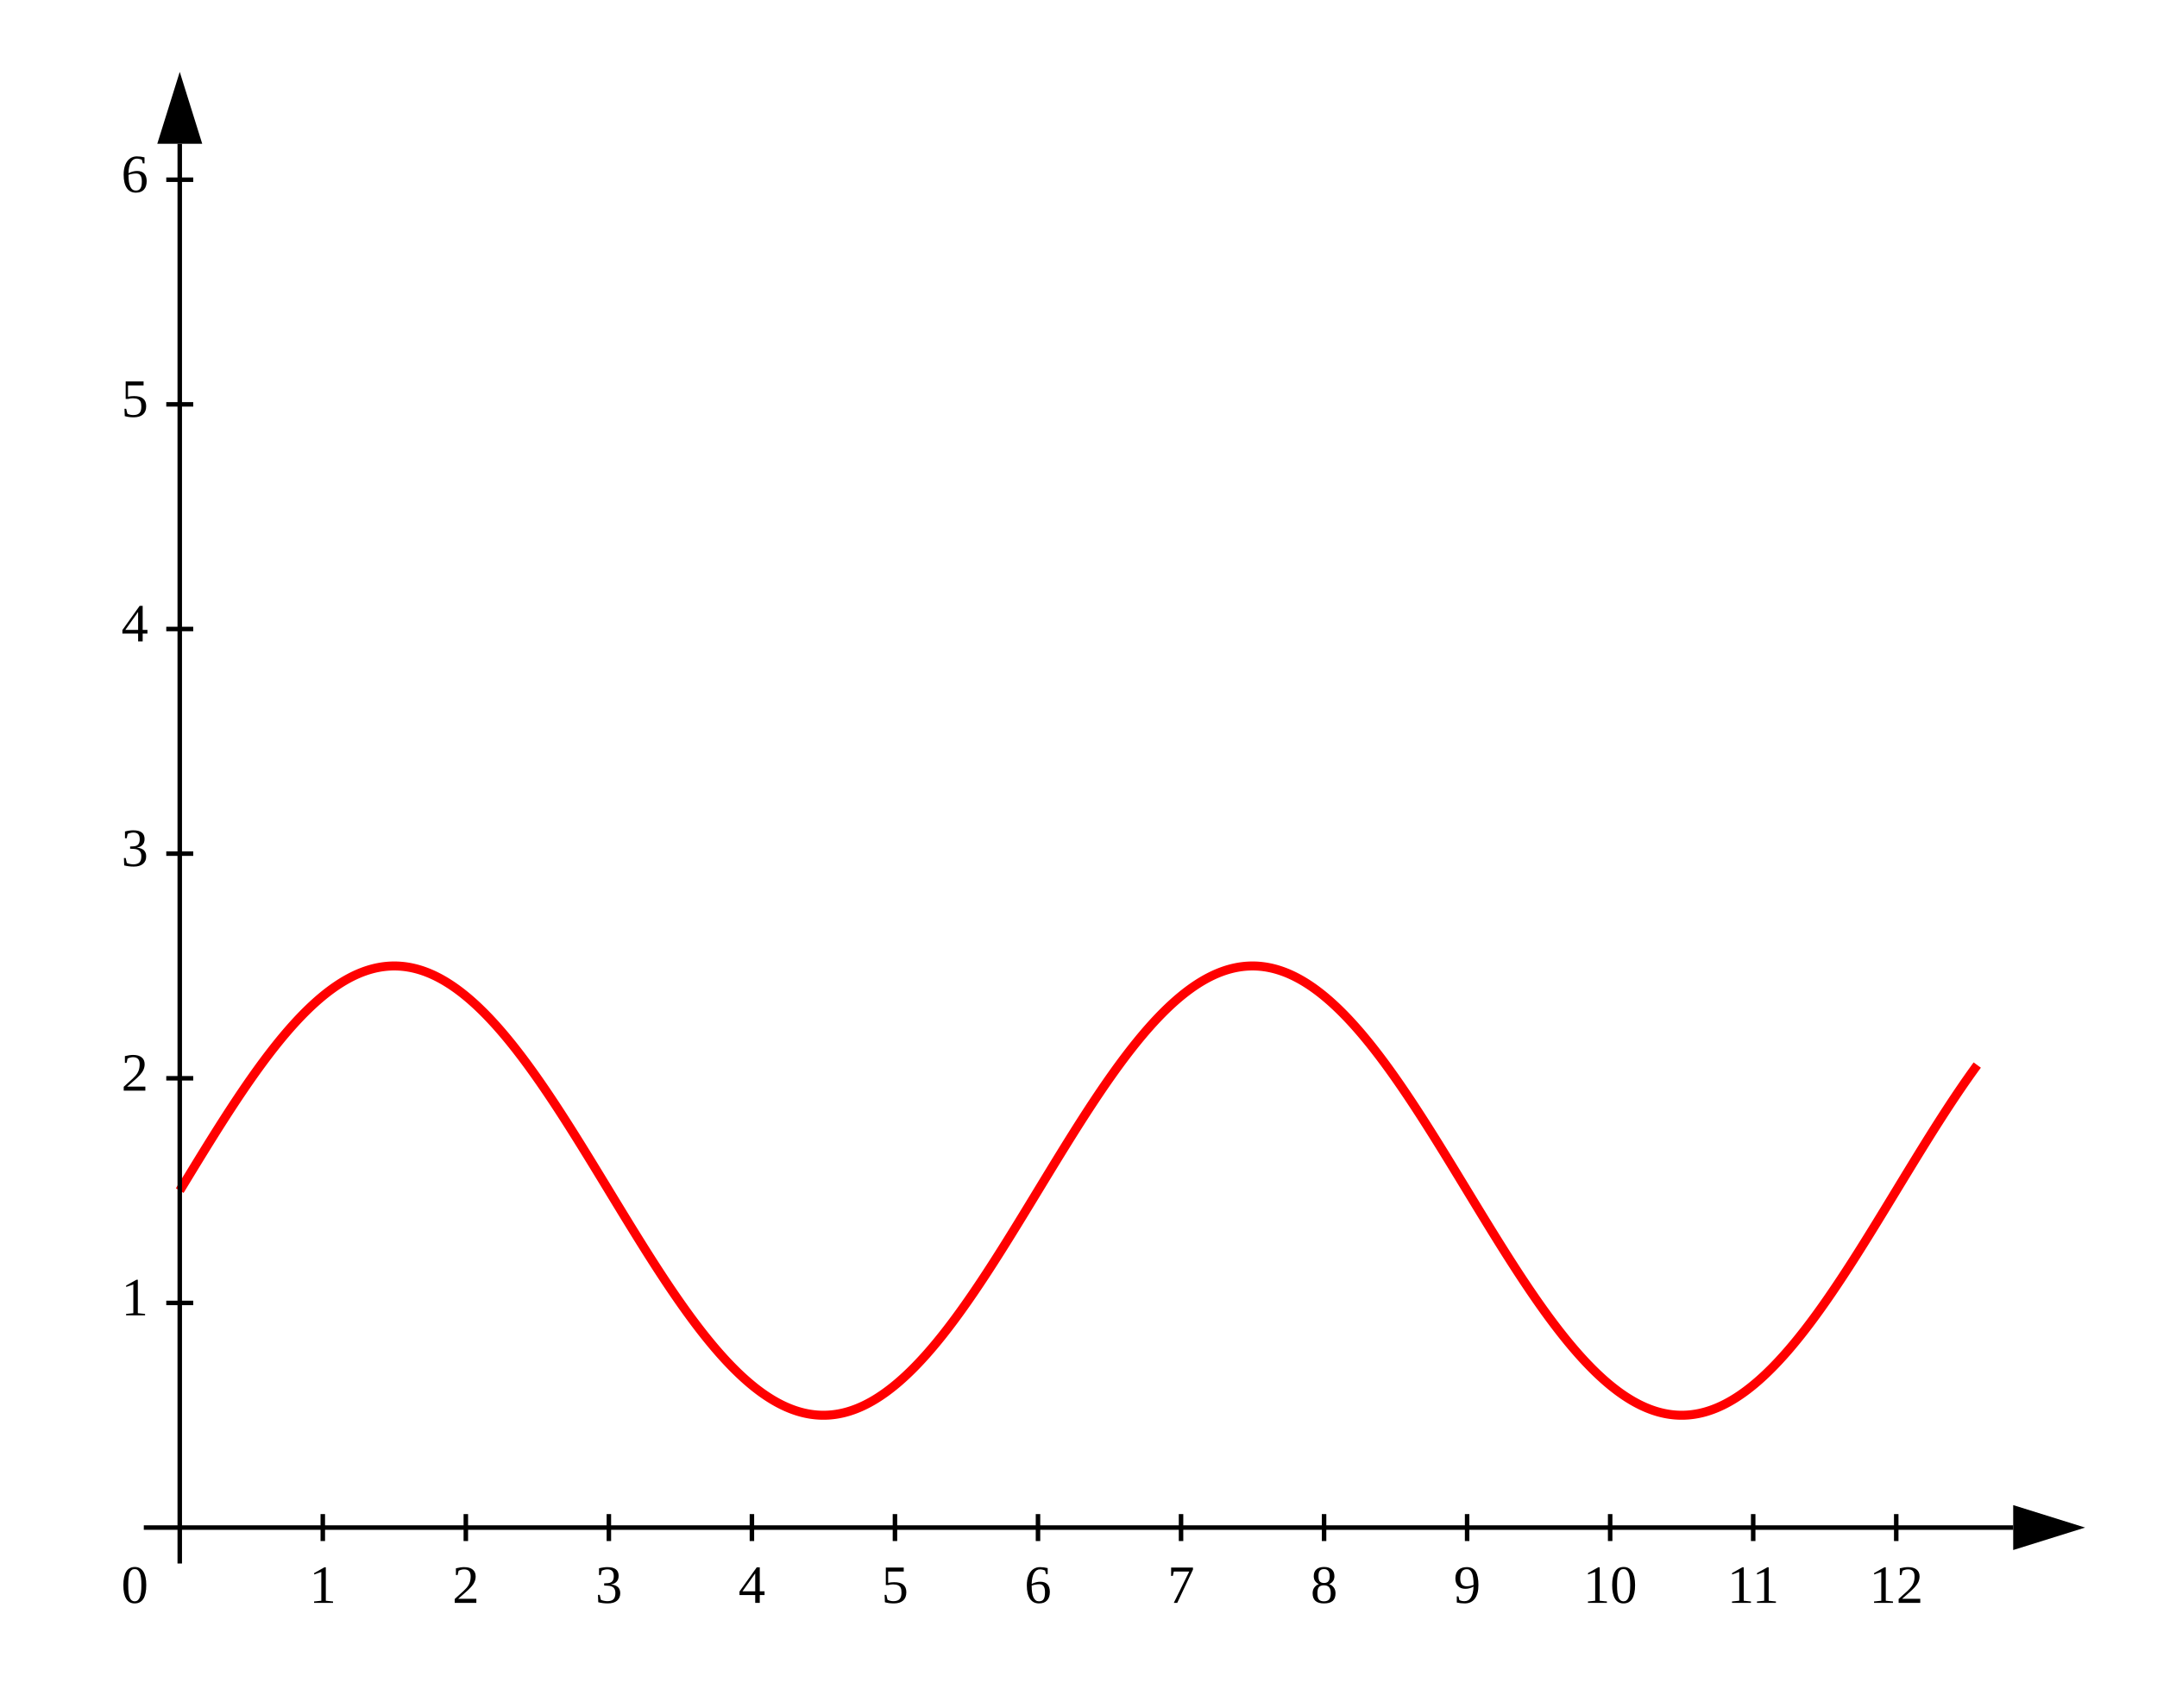
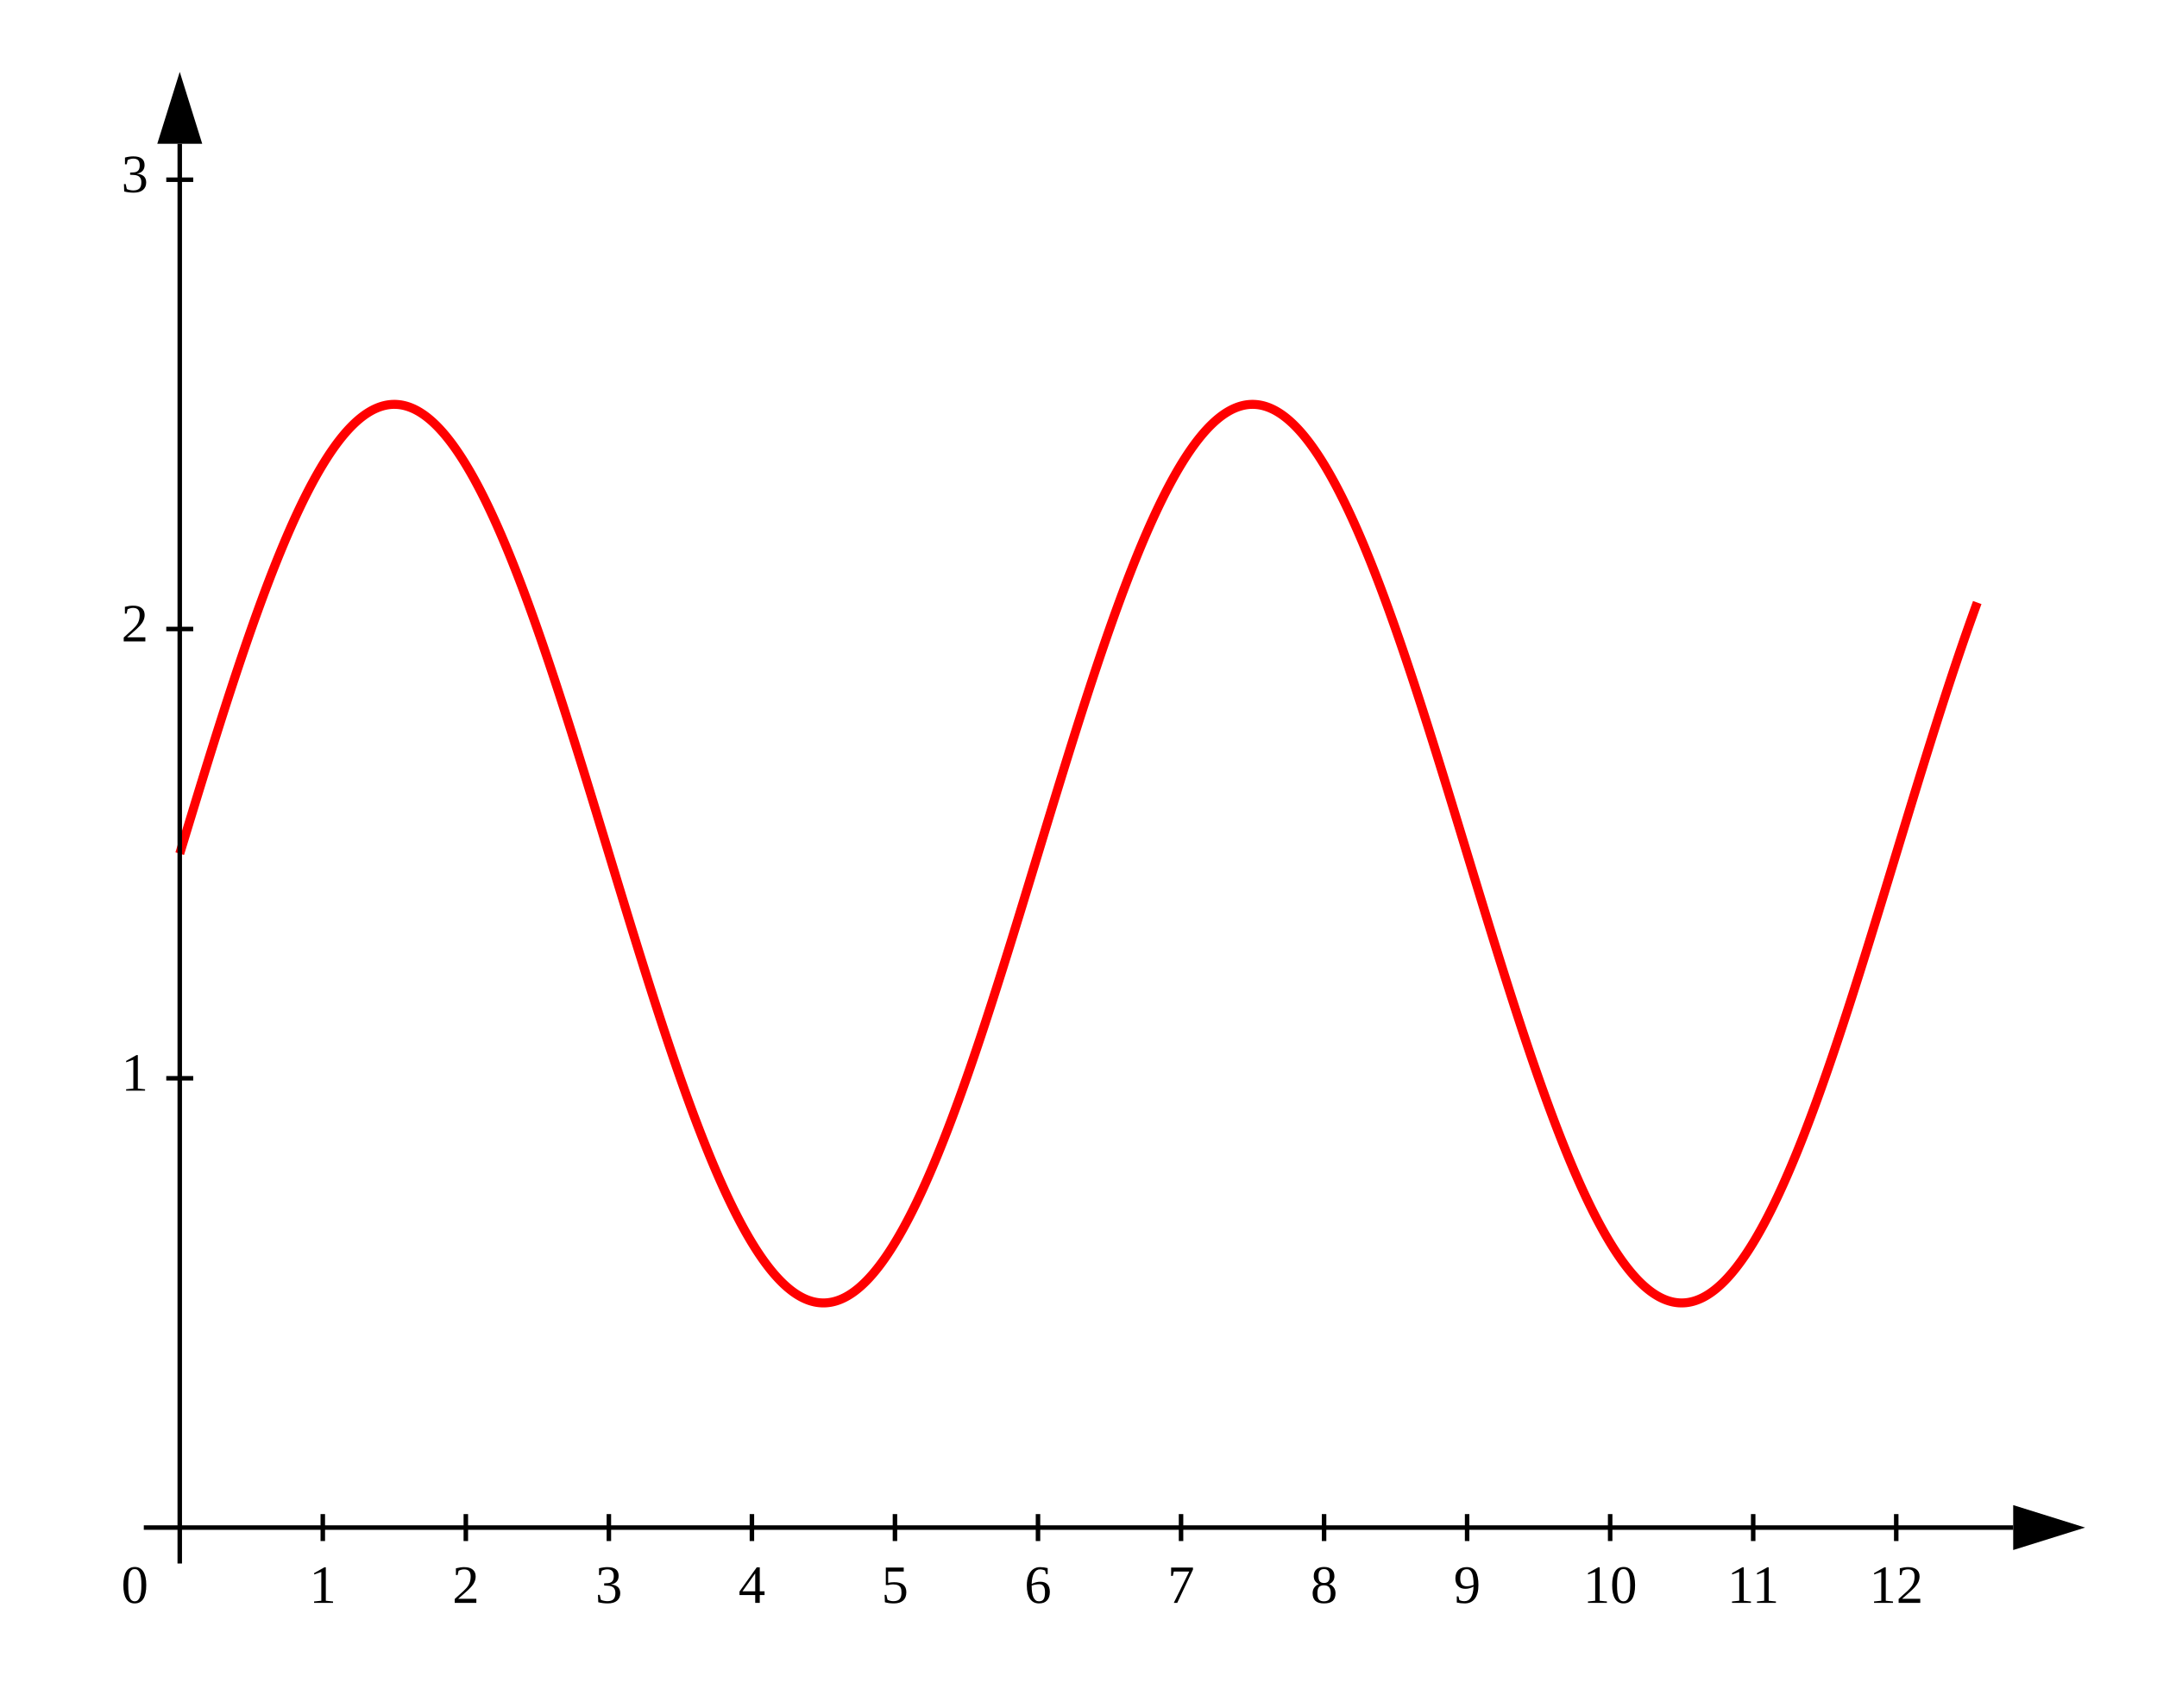
<svg xmlns="http://www.w3.org/2000/svg" height="380.0" width="480.0">
  <g transform="translate(40.0, 340.0)">
-     <polyline fill="none" points="0.0,-75.0 0.4,-75.658 0.8,-76.316 1.2,-76.973 1.6,-77.631 2.0,-78.287 2.4,-78.944 2.8,-79.599 3.2,-80.254 3.6,-80.908 4.0,-81.561 4.4,-82.212 4.8,-82.863 5.2,-83.512 5.6,-84.16 6.0,-84.806 6.4,-85.45 6.8,-86.092 7.2,-86.733 7.6,-87.372 8.0,-88.008 8.4,-88.642 8.8,-89.274 9.2,-89.903 9.6,-90.53 10.0,-91.154 10.4,-91.775 10.8,-92.394 11.2,-93.009 11.6,-93.621 12.0,-94.23 12.4,-94.836 12.8,-95.438 13.2,-96.037 13.6,-96.632 14,-97.223 14.4,-97.811 14.8,-98.394 15.2,-98.974 15.6,-99.549 16.0,-100.12 16.4,-100.687 16.8,-101.249 17.2,-101.807 17.6,-102.36 18.0,-102.908 18.4,-103.452 18.8,-103.99 19.2,-104.524 19.6,-105.052 20.0,-105.576 20.4,-106.094 20.8,-106.606 21.2,-107.113 21.6,-107.615 22.0,-108.111 22.4,-108.601 22.8,-109.085 23.2,-109.564 23.6,-110.036 24.0,-110.502 24.4,-110.963 24.8,-111.417 25.2,-111.864 25.6,-112.306 26.0,-112.741 26.4,-113.169 26.8,-113.591 27.2,-114.006 27.6,-114.414 28,-114.815 28.4,-115.21 28.8,-115.597 29.2,-115.978 29.6,-116.351 30.0,-116.718 30.4,-117.077 30.8,-117.429 31.2,-117.773 31.6,-118.11 32.0,-118.44 32.4,-118.762 32.8,-119.076 33.2,-119.383 33.6,-119.682 34,-119.974 34.4,-120.257 34.8,-120.533 35.2,-120.801 35.6,-121.061 36.0,-121.313 36.4,-121.557 36.8,-121.793 37.2,-122.02 37.6,-122.24 38,-122.452 38.4,-122.655 38.8,-122.85 39.2,-123.037 39.6,-123.215 40.0,-123.385 40.4,-123.547 40.8,-123.7 41.2,-123.845 41.6,-123.981 42.0,-124.109 42.4,-124.229 42.8,-124.339 43.2,-124.442 43.6,-124.536 44.0,-124.621 44.4,-124.697 44.8,-124.765 45.2,-124.825 45.6,-124.875 46.0,-124.917 46.4,-124.951 46.8,-124.976 47.2,-124.992 47.6,-124.999 48.0,-124.998 48.4,-124.988 48.8,-124.97 49.2,-124.943 49.6,-124.907 50.0,-124.863 50.4,-124.81 50.8,-124.748 51.2,-124.678 51.6,-124.599 52.0,-124.511 52.4,-124.415 52.8,-124.311 53.2,-124.197 53.6,-124.076 54.0,-123.946 54.4,-123.807 54.8,-123.66 55.2,-123.504 55.6,-123.34 56,-123.168 56.4,-122.987 56.8,-122.799 57.2,-122.601 57.6,-122.396 58,-122.182 58.4,-121.96 58.8,-121.73 59.2,-121.492 59.6,-121.246 60.0,-120.992 60.4,-120.73 60.8,-120.46 61.2,-120.182 61.6,-119.896 62.0,-119.603 62.4,-119.302 62.8,-118.993 63.2,-118.676 63.6,-118.352 64.0,-118.021 64.4,-117.682 64.8,-117.335 65.2,-116.981 65.6,-116.62 66.0,-116.252 66.4,-115.877 66.8,-115.494 67.2,-115.105 67.6,-114.709 68,-114.305 68.4,-113.895 68.8,-113.478 69.2,-113.055 69.6,-112.625 70.0,-112.188 70.4,-111.745 70.8,-111.296 71.2,-110.84 71.6,-110.378 72.0,-109.91 72.4,-109.436 72.8,-108.956 73.2,-108.47 73.6,-107.979 74,-107.481 74.4,-106.978 74.8,-106.47 75.2,-105.956 75.6,-105.436 76,-104.912 76.4,-104.382 76.8,-103.847 77.2,-103.307 77.6,-102.762 78.0,-102.213 78.4,-101.658 78.8,-101.099 79.2,-100.536 79.6,-99.968 80.0,-99.396 80.4,-98.819 80.8,-98.239 81.2,-97.654 81.6,-97.066 82,-96.473 82.4,-95.877 82.8,-95.278 83.2,-94.674 83.6,-94.068 84.0,-93.458 84.4,-92.845 84.8,-92.229 85.2,-91.61 85.6,-90.987 86.0,-90.363 86.4,-89.735 86.8,-89.105 87.2,-88.473 87.6,-87.838 88.0,-87.201 88.4,-86.562 88.8,-85.921 89.2,-85.278 89.6,-84.633 90.0,-83.986 90.4,-83.338 90.8,-82.689 91.2,-82.038 91.6,-81.386 92.0,-80.733 92.4,-80.079 92.8,-79.424 93.2,-78.768 93.6,-78.112 94.0,-77.455 94.4,-76.797 94.8,-76.14 95.2,-75.482 95.6,-74.824 96.0,-74.166 96.4,-73.508 96.8,-72.851 97.2,-72.194 97.6,-71.537 98.0,-70.881 98.4,-70.225 98.8,-69.571 99.2,-68.917 99.6,-68.265 100.0,-67.613 100.4,-66.963 100.8,-66.315 101.2,-65.667 101.6,-65.022 102.0,-64.378 102.4,-63.736 102.8,-63.096 103.2,-62.458 103.6,-61.822 104.0,-61.188 104.4,-60.557 104.8,-59.929 105.2,-59.303 105.6,-58.679 106.0,-58.059 106.4,-57.441 106.8,-56.827 107.2,-56.215 107.6,-55.607 108.0,-55.002 108.4,-54.401 108.8,-53.803 109.2,-53.209 109.6,-52.619 110,-52.033 110.4,-51.45 110.8,-50.872 111.2,-50.298 111.6,-49.728 112,-49.162 112.4,-48.601 112.8,-48.045 113.2,-47.493 113.6,-46.946 114,-46.403 114.4,-45.866 114.8,-45.334 115.2,-44.807 115.6,-44.285 116,-43.769 116.4,-43.258 116.8,-42.752 117.2,-42.252 117.6,-41.758 118.0,-41.269 118.4,-40.786 118.8,-40.309 119.2,-39.839 119.6,-39.374 120.0,-38.915 120.4,-38.463 120.8,-38.017 121.2,-37.577 121.6,-37.144 122.0,-36.718 122.4,-36.298 122.8,-35.885 123.2,-35.478 123.6,-35.078 124.0,-34.686 124.4,-34.3 124.8,-33.921 125.2,-33.55 125.6,-33.185 126.0,-32.828 126.4,-32.479 126.8,-32.136 127.2,-31.801 127.6,-31.473 128.0,-31.153 128.4,-30.841 128.8,-30.536 129.2,-30.239 129.6,-29.95 130.0,-29.668 130.4,-29.395 130.8,-29.129 131.2,-28.871 131.6,-28.621 132.0,-28.379 132.4,-28.146 132.8,-27.92 133.2,-27.702 133.6,-27.493 134.0,-27.292 134.4,-27.099 134.8,-26.915 135.2,-26.739 135.6,-26.571 136,-26.411 136.4,-26.26 136.8,-26.118 137.2,-25.984 137.6,-25.858 138.0,-25.741 138.4,-25.632 138.8,-25.532 139.2,-25.441 139.6,-25.358 140.0,-25.284 140.4,-25.218 140.8,-25.161 141.2,-25.113 141.6,-25.073 142.0,-25.042 142.4,-25.019 142.8,-25.005 143.2,-25 143.6,-25.004 144.0,-25.016 144.4,-25.036 144.8,-25.066 145.2,-25.104 145.6,-25.151 146.0,-25.206 146.4,-25.27 146.8,-25.343 147.2,-25.424 147.6,-25.514 148,-25.612 148.4,-25.719 148.8,-25.834 149.2,-25.958 149.6,-26.091 150.0,-26.232 150.4,-26.381 150.8,-26.539 151.2,-26.705 151.6,-26.879 152,-27.062 152.4,-27.253 152.8,-27.453 153.2,-27.661 153.6,-27.876 154.0,-28.1 154.4,-28.333 154.8,-28.573 155.2,-28.821 155.6,-29.077 156.0,-29.342 156.4,-29.614 156.8,-29.894 157.2,-30.181 157.6,-30.477 158.0,-30.78 158.4,-31.091 158.8,-31.41 159.2,-31.736 159.6,-32.069 160.0,-32.41 160.4,-32.759 160.8,-33.114 161.2,-33.477 161.6,-33.848 162.0,-34.225 162.4,-34.609 162.8,-35 163.2,-35.399 163.6,-35.804 164,-36.216 164.4,-36.634 164.8,-37.06 165.2,-37.491 165.6,-37.93 166.0,-38.374 166.4,-38.825 166.8,-39.283 167.2,-39.746 167.6,-40.216 168.0,-40.692 168.4,-41.173 168.8,-41.661 169.2,-42.154 169.6,-42.653 170.0,-43.157 170.4,-43.667 170.8,-44.183 171.2,-44.704 171.6,-45.23 172.0,-45.761 172.4,-46.297 172.8,-46.838 173.2,-47.384 173.6,-47.935 174.0,-48.491 174.4,-49.051 174.8,-49.616 175.2,-50.185 175.6,-50.758 176.0,-51.336 176.4,-51.917 176.8,-52.503 177.2,-53.093 177.6,-53.686 178.0,-54.283 178.4,-54.883 178.8,-55.488 179.2,-56.095 179.6,-56.706 180.0,-57.32 180.4,-57.937 180.8,-58.557 181.2,-59.179 181.6,-59.805 182.0,-60.433 182.4,-61.064 182.8,-61.697 183.2,-62.332 183.6,-62.97 184.0,-63.61 184.4,-64.251 184.8,-64.895 185.2,-65.54 185.6,-66.187 186,-66.835 186.4,-67.485 186.8,-68.136 187.2,-68.788 187.6,-69.442 188.0,-70.096 188.4,-70.751 188.8,-71.407 189.2,-72.064 189.6,-72.721 190.0,-73.378 190.4,-74.036 190.8,-74.694 191.2,-75.352 191.6,-76.01 192.0,-76.668 192.4,-77.325 192.8,-77.982 193.2,-78.639 193.6,-79.295 194.0,-79.95 194.4,-80.604 194.8,-81.257 195.2,-81.91 195.6,-82.561 196.0,-83.21 196.4,-83.859 196.8,-84.506 197.2,-85.151 197.6,-85.794 198,-86.436 198.4,-87.075 198.8,-87.713 199.2,-88.348 199.6,-88.981 200.0,-89.611 200.4,-90.239 200.8,-90.864 201.2,-91.487 201.6,-92.107 202.0,-92.724 202.4,-93.337 202.8,-93.948 203.2,-94.555 203.6,-95.159 204.0,-95.759 204.4,-96.356 204.8,-96.949 205.2,-97.538 205.6,-98.124 206.0,-98.705 206.4,-99.282 206.8,-99.855 207.2,-100.424 207.6,-100.988 208.0,-101.548 208.4,-102.104 208.8,-102.654 209.2,-103.2 209.6,-103.741 210.0,-104.277 210.4,-104.808 210.8,-105.333 211.2,-105.854 211.6,-106.369 212.0,-106.878 212.4,-107.382 212.8,-107.881 213.2,-108.374 213.6,-108.861 214.0,-109.342 214.4,-109.817 214.8,-110.286 215.2,-110.75 215.6,-111.206 216.0,-111.657 216.4,-112.101 216.8,-112.539 217.2,-112.971 217.6,-113.395 218,-113.814 218.4,-114.225 218.8,-114.63 219.2,-115.027 219.6,-115.418 220,-115.802 220.4,-116.179 220.8,-116.548 221.2,-116.911 221.6,-117.266 222,-117.614 222.4,-117.954 222.8,-118.287 223.2,-118.613 223.6,-118.931 224,-119.241 224.4,-119.544 224.8,-119.839 225.2,-120.126 225.6,-120.406 226,-120.677 226.4,-120.941 226.8,-121.197 227.2,-121.444 227.6,-121.684 228,-121.916 228.4,-122.139 228.8,-122.354 229.2,-122.561 229.6,-122.76 230,-122.951 230.4,-123.133 230.8,-123.307 231.2,-123.473 231.6,-123.63 232,-123.779 232.4,-123.919 232.8,-124.051 233.2,-124.174 233.6,-124.289 234.0,-124.395 234.4,-124.493 234.8,-124.582 235.2,-124.663 235.6,-124.735 236.0,-124.798 236.4,-124.853 236.8,-124.899 237.2,-124.936 237.6,-124.965 238.0,-124.985 238.4,-124.997 238.8,-125 239.2,-124.994 239.6,-124.98 240.0,-124.957 240.4,-124.925 240.8,-124.884 241.2,-124.835 241.6,-124.778 242.0,-124.711 242.4,-124.636 242.8,-124.553 243.2,-124.461 243.6,-124.36 244.0,-124.251 244.4,-124.133 244.8,-124.007 245.2,-123.872 245.6,-123.729 246.0,-123.578 246.4,-123.418 246.8,-123.249 247.2,-123.072 247.6,-122.887 248.0,-122.694 248.4,-122.492 248.8,-122.282 249.2,-122.064 249.6,-121.838 250.0,-121.604 250.4,-121.362 250.8,-121.111 251.2,-120.853 251.6,-120.586 252.0,-120.312 252.4,-120.03 252.8,-119.74 253.2,-119.443 253.6,-119.137 254.0,-118.824 254.4,-118.504 254.8,-118.176 255.2,-117.84 255.6,-117.497 256.0,-117.147 256.4,-116.789 256.8,-116.424 257.2,-116.052 257.6,-115.673 258.0,-115.287 258.4,-114.894 258.8,-114.494 259.2,-114.087 259.6,-113.673 260.0,-113.253 260.4,-112.826 260.8,-112.392 261.2,-111.952 261.6,-111.506 262.0,-111.053 262.4,-110.594 262.8,-110.129 263.2,-109.657 263.6,-109.18 264.0,-108.697 264.4,-108.208 264.8,-107.713 265.2,-107.213 265.6,-106.707 266.0,-106.195 266.4,-105.678 266.8,-105.156 267.2,-104.629 267.6,-104.096 268.0,-103.559 268.4,-103.016 268.8,-102.469 269.2,-101.916 269.6,-101.36 270.0,-100.798 270.4,-100.232 270.8,-99.662 271.2,-99.088 271.6,-98.509 272,-97.926 272.4,-97.34 272.8,-96.749 273.2,-96.155 273.6,-95.557 274.0,-94.955 274.4,-94.35 274.8,-93.742 275.2,-93.13 275.6,-92.515 276.0,-91.898 276.4,-91.277 276.8,-90.653 277.2,-90.027 277.6,-89.398 278,-88.767 278.4,-88.133 278.8,-87.497 279.2,-86.859 279.6,-86.219 280.0,-85.577 280.4,-84.933 280.8,-84.287 281.2,-83.64 281.6,-82.991 282.0,-82.341 282.4,-81.689 282.8,-81.037 283.2,-80.383 283.6,-79.729 284.0,-79.073 284.4,-78.417 284.8,-77.76 285.2,-77.103 285.6,-76.446 286.0,-75.788 286.4,-75.13 286.8,-74.472 287.2,-73.814 287.6,-73.156 288.0,-72.499 288.4,-71.842 288.8,-71.186 289.2,-70.53 289.6,-69.875 290.0,-69.221 290.4,-68.568 290.8,-67.916 291.2,-67.265 291.6,-66.616 292.0,-65.968 292.4,-65.322 292.8,-64.677 293.2,-64.034 293.6,-63.393 294.0,-62.754 294.4,-62.117 294.8,-61.483 295.2,-60.85 295.6,-60.221 296,-59.593 296.4,-58.969 296.8,-58.347 297.2,-57.728 297.6,-57.112 298.0,-56.499 298.4,-55.889 298.8,-55.283 299.2,-54.68 299.6,-54.081 300.0,-53.485 300.4,-52.893 300.8,-52.305 301.2,-51.72 301.6,-51.14 302.0,-50.564 302.4,-49.992 302.8,-49.424 303.2,-48.861 303.6,-48.303 304,-47.749 304.4,-47.199 304.8,-46.655 305.2,-46.115 305.6,-45.581 306.0,-45.051 306.4,-44.527 306.8,-44.008 307.2,-43.494 307.6,-42.986 308.0,-42.484 308.4,-41.987 308.8,-41.495 309.2,-41.01 309.6,-40.53 310.0,-40.057 310.4,-39.589 310.8,-39.128 311.2,-38.672 311.6,-38.223 312.0,-37.781 312.4,-37.345 312.8,-36.915 313.2,-36.492 313.6,-36.076 314.0,-35.666 314.4,-35.263 314.8,-34.867 315.2,-34.478 315.6,-34.097 316.0,-33.722 316.4,-33.354 316.8,-32.993 317.2,-32.64 317.6,-32.294 318.0,-31.956 318.4,-31.625 318.8,-31.301 319.2,-30.985 319.6,-30.677 320.0,-30.376 320.4,-30.083 320.8,-29.798 321.2,-29.521 321.6,-29.251 322,-28.99 322.4,-28.736 322.8,-28.491 323.2,-28.253 323.6,-28.024 324.0,-27.803 324.4,-27.589 324.8,-27.385 325.2,-27.188 325.6,-27 326.0,-26.82 326.4,-26.648 326.8,-26.484 327.2,-26.33 327.6,-26.183 328,-26.045 328.4,-25.915 328.8,-25.794 329.2,-25.682 329.6,-25.578 330.0,-25.482 330.4,-25.395 330.8,-25.317 331.2,-25.247 331.6,-25.186 332.0,-25.134 332.4,-25.09 332.8,-25.055 333.2,-25.028 333.6,-25.011 334.0,-25.001 334.4,-25.001 334.8,-25.009 335.2,-25.026 335.6,-25.051 336.0,-25.085 336.4,-25.128 336.8,-25.179 337.2,-25.239 337.6,-25.308 338.0,-25.385 338.4,-25.471 338.8,-25.565 339.2,-25.668 339.6,-25.78 340.0,-25.9 340.4,-26.028 340.8,-26.165 341.2,-26.31 341.6,-26.464 342.0,-26.627 342.4,-26.797 342.8,-26.976 343.2,-27.164 343.6,-27.359 344.0,-27.563 344.4,-27.775 344.8,-27.995 345.2,-28.224 345.6,-28.46 346,-28.705 346.4,-28.957 346.8,-29.218 347.2,-29.486 347.6,-29.763 348.0,-30.047 348.4,-30.339 348.8,-30.638 349.2,-30.946 349.6,-31.261 350.0,-31.583 350.4,-31.913 350.8,-32.251 351.2,-32.596 351.6,-32.948 352.0,-33.308 352.4,-33.675 352.8,-34.049 353.2,-34.43 353.6,-34.818 354,-35.213 354.4,-35.615 354.8,-36.023 355.2,-36.439 355.6,-36.861 356.0,-37.29 356.4,-37.725 356.8,-38.167 357.2,-38.615 357.6,-39.069 358.0,-39.53 358.4,-39.997 358.8,-40.47 359.2,-40.949 359.6,-41.433 360.0,-41.924 360.4,-42.42 360.8,-42.922 361.2,-43.43 361.6,-43.943 362.0,-44.461 362.4,-44.985 362.8,-45.513 363.2,-46.047 363.6,-46.586 364.0,-47.13 364.4,-47.679 364.8,-48.232 365.2,-48.79 365.6,-49.353 366.0,-49.92 366.4,-50.491 366.8,-51.067 367.2,-51.646 367.6,-52.23 368.0,-52.818 368.4,-53.41 368.8,-54.005 369.2,-54.604 369.6,-55.206 370.0,-55.812 370.4,-56.422 370.8,-57.034 371.2,-57.65 371.6,-58.268 372,-58.89 372.4,-59.514 372.8,-60.141 373.2,-60.77 373.6,-61.402 374.0,-62.037 374.4,-62.673 374.8,-63.312 375.2,-63.953 375.6,-64.595 376.0,-65.24 376.4,-65.886 376.8,-66.534 377.2,-67.183 377.6,-67.833 378,-68.485 378.4,-69.138 378.8,-69.792 379.2,-70.447 379.6,-71.102 380.0,-71.759 380.4,-72.416 380.8,-73.073 381.2,-73.73 381.6,-74.388 382.0,-75.046 382.4,-75.704 382.8,-76.362 383.2,-77.02 383.6,-77.677 384.0,-78.334 384.4,-78.99 384.8,-79.645 385.2,-80.3 385.6,-80.954 386.0,-81.607 386.4,-82.258 386.8,-82.909 387.2,-83.558 387.6,-84.205 388.0,-84.851 388.4,-85.495 388.8,-86.138 389.2,-86.778 389.6,-87.416 390.0,-88.053 390.4,-88.687 390.8,-89.318 391.2,-89.948 391.6,-90.574 392.0,-91.198 392.4,-91.819 392.8,-92.437 393.2,-93.052 393.6,-93.664 394.0,-94.273 394.4,-94.879 394.8,-95.481 395.2,-96.079 395.6,-96.674 396,-97.265 396.4,-97.852 396.8,-98.435 397.2,-99.015 397.6,-99.59 398.0,-100.16 398.4,-100.727 398.8,-101.289 399.2,-101.846 399.6,-102.399 400.0,-102.947" stroke="red" stroke-width="2.0" />
+     <polyline fill="none" points="0.0,-150.0 0.4,-151.316 0.8,-152.632 1.2,-153.947 1.6,-155.261 2.0,-156.575 2.4,-157.887 2.8,-159.199 3.2,-160.508 3.6,-161.816 4.0,-163.122 4.4,-164.425 4.8,-165.726 5.2,-167.024 5.6,-168.319 6.0,-169.611 6.4,-170.9 6.8,-172.185 7.2,-173.466 7.6,-174.743 8.0,-176.016 8.4,-177.284 8.8,-178.548 9.2,-179.807 9.6,-181.06 10.0,-182.308 10.4,-183.551 10.8,-184.788 11.2,-186.018 11.6,-187.243 12.0,-188.461 12.4,-189.672 12.8,-190.877 13.2,-192.074 13.6,-193.264 14,-194.447 14.4,-195.622 14.8,-196.789 15.2,-197.948 15.6,-199.098 16.0,-200.241 16.4,-201.374 16.8,-202.499 17.2,-203.614 17.6,-204.72 18.0,-205.817 18.4,-206.904 18.8,-207.981 19.2,-209.048 19.6,-210.105 20.0,-211.151 20.4,-212.187 20.8,-213.213 21.2,-214.227 21.6,-215.23 22.0,-216.222 22.4,-217.202 22.8,-218.17 23.2,-219.127 23.6,-220.072 24.0,-221.005 24.4,-221.925 24.8,-222.833 25.2,-223.729 25.6,-224.611 26.0,-225.481 26.4,-226.338 26.8,-227.181 27.2,-228.011 27.6,-228.828 28,-229.631 28.4,-230.42 28.8,-231.195 29.2,-231.956 29.6,-232.703 30.0,-233.435 30.4,-234.154 30.8,-234.857 31.2,-235.546 31.6,-236.22 32.0,-236.879 32.4,-237.523 32.8,-238.152 33.2,-238.766 33.6,-239.364 34,-239.947 34.4,-240.514 34.8,-241.066 35.2,-241.602 35.6,-242.122 36.0,-242.626 36.4,-243.113 36.8,-243.585 37.2,-244.041 37.6,-244.48 38,-244.903 38.4,-245.31 38.8,-245.7 39.2,-246.073 39.6,-246.43 40.0,-246.77 40.4,-247.093 40.8,-247.4 41.2,-247.69 41.6,-247.962 42.0,-248.218 42.4,-248.457 42.8,-248.679 43.2,-248.883 43.6,-249.071 44.0,-249.241 44.4,-249.395 44.8,-249.531 45.2,-249.649 45.6,-249.751 46.0,-249.835 46.4,-249.902 46.8,-249.952 47.2,-249.984 47.6,-249.999 48.0,-249.997 48.4,-249.977 48.8,-249.94 49.2,-249.886 49.6,-249.814 50.0,-249.725 50.4,-249.619 50.8,-249.496 51.2,-249.355 51.6,-249.197 52.0,-249.023 52.4,-248.83 52.8,-248.621 53.2,-248.395 53.6,-248.152 54.0,-247.891 54.4,-247.614 54.8,-247.32 55.2,-247.009 55.6,-246.681 56,-246.336 56.4,-245.975 56.8,-245.597 57.2,-245.203 57.6,-244.792 58,-244.364 58.4,-243.921 58.8,-243.461 59.2,-242.984 59.6,-242.492 60.0,-241.984 60.4,-241.46 60.8,-240.92 61.2,-240.364 61.6,-239.793 62.0,-239.206 62.4,-238.603 62.8,-237.985 63.2,-237.352 63.6,-236.704 64.0,-236.041 64.4,-235.363 64.8,-234.67 65.2,-233.963 65.6,-233.241 66.0,-232.504 66.4,-231.754 66.8,-230.989 67.2,-230.21 67.6,-229.417 68,-228.611 68.4,-227.79 68.8,-226.957 69.2,-226.11 69.6,-225.25 70.0,-224.376 70.4,-223.49 70.8,-222.592 71.2,-221.68 71.6,-220.757 72.0,-219.821 72.4,-218.872 72.8,-217.912 73.2,-216.941 73.6,-215.957 74,-214.962 74.4,-213.956 74.8,-212.939 75.2,-211.911 75.6,-210.872 76,-209.823 76.4,-208.764 76.8,-207.694 77.2,-206.614 77.6,-205.524 78.0,-204.425 78.4,-203.316 78.8,-202.199 79.2,-201.072 79.6,-199.936 80.0,-198.791 80.4,-197.639 80.8,-196.477 81.2,-195.308 81.6,-194.131 82,-192.947 82.4,-191.754 82.8,-190.555 83.2,-189.349 83.6,-188.136 84.0,-186.916 84.4,-185.69 84.8,-184.457 85.2,-183.219 85.6,-181.975 86.0,-180.725 86.4,-179.47 86.8,-178.21 87.2,-176.946 87.6,-175.676 88.0,-174.402 88.4,-173.124 88.8,-171.841 89.2,-170.555 89.6,-169.266 90.0,-167.973 90.4,-166.677 90.8,-165.378 91.2,-164.076 91.6,-162.772 92.0,-161.466 92.4,-160.158 92.8,-158.848 93.2,-157.536 93.6,-156.224 94.0,-154.91 94.4,-153.595 94.8,-152.28 95.2,-150.964 95.6,-149.648 96.0,-148.332 96.4,-147.016 96.8,-145.701 97.2,-144.387 97.6,-143.074 98.0,-141.762 98.4,-140.451 98.8,-139.142 99.2,-137.835 99.6,-136.529 100.0,-135.227 100.4,-133.927 100.8,-132.629 101.2,-131.335 101.6,-130.044 102.0,-128.756 102.4,-127.472 102.8,-126.192 103.2,-124.916 103.6,-123.644 104.0,-122.377 104.4,-121.115 104.8,-119.857 105.2,-118.605 105.6,-117.359 106.0,-116.118 106.4,-114.882 106.8,-113.653 107.2,-112.431 107.6,-111.214 108.0,-110.005 108.4,-108.802 108.8,-107.607 109.2,-106.419 109.6,-105.238 110,-104.065 110.4,-102.9 110.8,-101.743 111.2,-100.595 111.6,-99.455 112,-98.324 112.4,-97.202 112.8,-96.089 113.2,-94.985 113.6,-93.891 114,-92.807 114.4,-91.732 114.8,-90.668 115.2,-89.614 115.6,-88.57 116,-87.537 116.4,-86.515 116.8,-85.504 117.2,-84.504 117.6,-83.515 118.0,-82.538 118.4,-81.572 118.8,-80.619 119.2,-79.677 119.6,-78.748 120.0,-77.83 120.4,-76.926 120.8,-76.034 121.2,-75.155 121.6,-74.288 122.0,-73.435 122.4,-72.595 122.8,-71.769 123.2,-70.956 123.6,-70.157 124.0,-69.372 124.4,-68.6 124.8,-67.843 125.2,-67.1 125.6,-66.371 126.0,-65.657 126.4,-64.957 126.8,-64.272 127.2,-63.602 127.6,-62.947 128.0,-62.307 128.4,-61.682 128.8,-61.073 129.2,-60.478 129.6,-59.9 130.0,-59.337 130.4,-58.789 130.8,-58.258 131.2,-57.742 131.6,-57.242 132.0,-56.759 132.4,-56.291 132.8,-55.84 133.2,-55.405 133.6,-54.986 134.0,-54.584 134.4,-54.199 134.8,-53.83 135.2,-53.477 135.6,-53.142 136,-52.823 136.4,-52.521 136.8,-52.236 137.2,-51.967 137.6,-51.716 138.0,-51.482 138.4,-51.265 138.8,-51.065 139.2,-50.882 139.6,-50.716 140.0,-50.567 140.4,-50.436 140.8,-50.322 141.2,-50.225 141.6,-50.145 142.0,-50.083 142.4,-50.038 142.8,-50.01 143.2,-50 143.6,-50.007 144.0,-50.031 144.4,-50.073 144.8,-50.132 145.2,-50.208 145.6,-50.301 146.0,-50.412 146.4,-50.54 146.8,-50.685 147.2,-50.848 147.6,-51.027 148,-51.224 148.4,-51.438 148.8,-51.669 149.2,-51.916 149.6,-52.181 150.0,-52.463 150.4,-52.762 150.8,-53.077 151.2,-53.41 151.6,-53.759 152,-54.125 152.4,-54.507 152.8,-54.906 153.2,-55.321 153.6,-55.753 154.0,-56.201 154.4,-56.665 154.8,-57.146 155.2,-57.642 155.6,-58.155 156.0,-58.683 156.4,-59.227 156.8,-59.787 157.2,-60.363 157.6,-60.954 158.0,-61.561 158.4,-62.182 158.8,-62.82 159.2,-63.472 159.6,-64.139 160.0,-64.821 160.4,-65.518 160.8,-66.229 161.2,-66.955 161.6,-67.695 162.0,-68.45 162.4,-69.218 162.8,-70.001 163.2,-70.797 163.6,-71.608 164,-72.431 164.4,-73.269 164.8,-74.119 165.2,-74.983 165.6,-75.859 166.0,-76.749 166.4,-77.651 166.8,-78.566 167.2,-79.493 167.6,-80.432 168.0,-81.383 168.4,-82.346 168.8,-83.321 169.2,-84.308 169.6,-85.306 170.0,-86.315 170.4,-87.335 170.8,-88.366 171.2,-89.407 171.6,-90.459 172.0,-91.522 172.4,-92.594 172.8,-93.677 173.2,-94.769 173.6,-95.871 174.0,-96.982 174.4,-98.102 174.8,-99.231 175.2,-100.37 175.6,-101.516 176.0,-102.671 176.4,-103.835 176.8,-105.006 177.2,-106.185 177.6,-107.372 178.0,-108.566 178.4,-109.767 178.8,-110.975 179.2,-112.19 179.6,-113.412 180.0,-114.639 180.4,-115.873 180.8,-117.113 181.2,-118.359 181.6,-119.61 182.0,-120.866 182.4,-122.128 182.8,-123.394 183.2,-124.664 183.6,-125.94 184.0,-127.219 184.4,-128.502 184.8,-129.789 185.2,-131.08 185.6,-132.374 186,-133.67 186.4,-134.97 186.8,-136.272 187.2,-137.577 187.6,-138.884 188.0,-140.192 188.4,-141.503 188.8,-142.815 189.2,-144.128 189.6,-145.442 190.0,-146.757 190.4,-148.072 190.8,-149.388 191.2,-150.704 191.6,-152.02 192.0,-153.336 192.4,-154.65 192.8,-155.965 193.2,-157.278 193.6,-158.589 194.0,-159.9 194.4,-161.208 194.8,-162.515 195.2,-163.819 195.6,-165.121 196.0,-166.421 196.4,-167.718 196.8,-169.011 197.2,-170.301 197.6,-171.588 198,-172.871 198.4,-174.15 198.8,-175.425 199.2,-176.696 199.6,-177.961 200.0,-179.222 200.4,-180.478 200.8,-181.729 201.2,-182.974 201.6,-184.214 202.0,-185.447 202.4,-186.674 202.8,-187.896 203.2,-189.11 203.6,-190.318 204.0,-191.518 204.4,-192.712 204.8,-193.898 205.2,-195.077 205.6,-196.247 206.0,-197.41 206.4,-198.565 206.8,-199.711 207.2,-200.848 207.6,-201.977 208.0,-203.097 208.4,-204.207 208.8,-205.308 209.2,-206.4 209.6,-207.482 210.0,-208.553 210.4,-209.615 210.8,-210.666 211.2,-211.707 211.6,-212.737 212.0,-213.757 212.4,-214.765 212.8,-215.762 213.2,-216.748 213.6,-217.722 214.0,-218.684 214.4,-219.634 214.8,-220.573 215.2,-221.499 215.6,-222.413 216.0,-223.314 216.4,-224.203 216.8,-225.078 217.2,-225.941 217.6,-226.791 218,-227.627 218.4,-228.45 218.8,-229.259 219.2,-230.055 219.6,-230.836 220,-231.604 220.4,-232.357 220.8,-233.097 221.2,-233.822 221.6,-234.532 222,-235.228 222.4,-235.909 222.8,-236.575 223.2,-237.226 223.6,-237.862 224,-238.483 224.4,-239.088 224.8,-239.678 225.2,-240.253 225.6,-240.811 226,-241.355 226.4,-241.882 226.8,-242.393 227.2,-242.889 227.6,-243.368 228,-243.831 228.4,-244.278 228.8,-244.709 229.2,-245.123 229.6,-245.521 230,-245.902 230.4,-246.266 230.8,-246.614 231.2,-246.945 231.6,-247.26 232,-247.557 232.4,-247.838 232.8,-248.101 233.2,-248.348 233.6,-248.578 234.0,-248.79 234.4,-248.986 234.8,-249.164 235.2,-249.326 235.6,-249.469 236.0,-249.596 236.4,-249.706 236.8,-249.798 237.2,-249.873 237.6,-249.931 238.0,-249.971 238.4,-249.994 238.8,-250 239.2,-249.988 239.6,-249.959 240.0,-249.913 240.4,-249.85 240.8,-249.769 241.2,-249.671 241.6,-249.555 242.0,-249.423 242.4,-249.273 242.8,-249.106 243.2,-248.922 243.6,-248.721 244.0,-248.502 244.4,-248.267 244.8,-248.014 245.2,-247.745 245.6,-247.459 246.0,-247.155 246.4,-246.835 246.8,-246.498 247.2,-246.145 247.6,-245.775 248.0,-245.388 248.4,-244.985 248.8,-244.565 249.2,-244.129 249.6,-243.676 250.0,-243.208 250.4,-242.723 250.8,-242.222 251.2,-241.705 251.6,-241.173 252.0,-240.624 252.4,-240.06 252.8,-239.48 253.2,-238.885 253.6,-238.274 254.0,-237.649 254.4,-237.007 254.8,-236.351 255.2,-235.68 255.6,-234.994 256.0,-234.294 256.4,-233.578 256.8,-232.848 257.2,-232.104 257.6,-231.346 258.0,-230.574 258.4,-229.787 258.8,-228.987 259.2,-228.173 259.6,-227.346 260.0,-226.505 260.4,-225.651 260.8,-224.784 261.2,-223.904 261.6,-223.011 262.0,-222.105 262.4,-221.187 262.8,-220.257 263.2,-219.315 263.6,-218.36 264.0,-217.394 264.4,-216.416 264.8,-215.426 265.2,-214.425 265.6,-213.413 266.0,-212.39 266.4,-211.357 266.8,-210.312 267.2,-209.257 267.6,-208.192 268.0,-207.117 268.4,-206.032 268.8,-204.937 269.2,-203.833 269.6,-202.719 270.0,-201.597 270.4,-200.465 270.8,-199.324 271.2,-198.175 271.6,-197.018 272,-195.853 272.4,-194.679 272.8,-193.498 273.2,-192.309 273.6,-191.113 274.0,-189.91 274.4,-188.7 274.8,-187.484 275.2,-186.26 275.6,-185.031 276.0,-183.795 276.4,-182.554 276.8,-181.307 277.2,-180.054 277.6,-178.797 278,-177.534 278.4,-176.267 278.8,-174.995 279.2,-173.718 279.6,-172.438 280.0,-171.154 280.4,-169.866 280.8,-168.574 281.2,-167.28 281.6,-165.982 282.0,-164.682 282.4,-163.379 282.8,-162.074 283.2,-160.766 283.6,-159.457 284.0,-158.146 284.4,-156.834 284.8,-155.521 285.2,-154.206 285.6,-152.891 286.0,-151.575 286.4,-150.26 286.8,-148.944 287.2,-147.628 287.6,-146.313 288.0,-144.998 288.4,-143.684 288.8,-142.371 289.2,-141.06 289.6,-139.75 290.0,-138.442 290.4,-137.136 290.8,-135.832 291.2,-134.531 291.6,-133.232 292.0,-131.936 292.4,-130.643 292.8,-129.354 293.2,-128.068 293.6,-126.786 294.0,-125.508 294.4,-124.235 294.8,-122.965 295.2,-121.701 295.6,-120.441 296,-119.187 296.4,-117.937 296.8,-116.694 297.2,-115.456 297.6,-114.224 298.0,-112.998 298.4,-111.779 298.8,-110.566 299.2,-109.36 299.6,-108.161 300.0,-106.97 300.4,-105.786 300.8,-104.609 301.2,-103.441 301.6,-102.28 302.0,-101.128 302.4,-99.984 302.8,-98.849 303.2,-97.723 303.6,-96.605 304,-95.497 304.4,-94.399 304.8,-93.31 305.2,-92.231 305.6,-91.162 306.0,-90.103 306.4,-89.054 306.8,-88.016 307.2,-86.989 307.6,-85.972 308.0,-84.967 308.4,-83.973 308.8,-82.991 309.2,-82.02 309.6,-81.06 310.0,-80.113 310.4,-79.178 310.8,-78.255 311.2,-77.345 311.6,-76.447 312.0,-75.562 312.4,-74.689 312.8,-73.83 313.2,-72.984 313.6,-72.151 314.0,-71.332 314.4,-70.527 314.8,-69.735 315.2,-68.957 315.6,-68.193 316.0,-67.443 316.4,-66.708 316.8,-65.987 317.2,-65.28 317.6,-64.589 318.0,-63.912 318.4,-63.25 318.8,-62.603 319.2,-61.971 319.6,-61.354 320.0,-60.753 320.4,-60.167 320.8,-59.596 321.2,-59.042 321.6,-58.503 322,-57.98 322.4,-57.473 322.8,-56.982 323.2,-56.506 323.6,-56.048 324.0,-55.605 324.4,-55.179 324.8,-54.769 325.2,-54.376 325.6,-53.999 326.0,-53.639 326.4,-53.296 326.8,-52.969 327.2,-52.659 327.6,-52.366 328,-52.09 328.4,-51.831 328.8,-51.589 329.2,-51.364 329.6,-51.156 330.0,-50.965 330.4,-50.791 330.8,-50.634 331.2,-50.495 331.6,-50.373 332.0,-50.268 332.4,-50.18 332.8,-50.11 333.2,-50.057 333.6,-50.021 334.0,-50.003 334.4,-50.002 334.8,-50.018 335.2,-50.051 335.6,-50.102 336.0,-50.17 336.4,-50.256 336.8,-50.359 337.2,-50.478 337.6,-50.616 338.0,-50.77 338.4,-50.942 338.8,-51.13 339.2,-51.336 339.6,-51.559 340.0,-51.799 340.4,-52.056 340.8,-52.33 341.2,-52.621 341.6,-52.929 342.0,-53.253 342.4,-53.595 342.8,-53.953 343.2,-54.327 343.6,-54.718 344.0,-55.126 344.4,-55.55 344.8,-55.991 345.2,-56.447 345.6,-56.92 346,-57.409 346.4,-57.915 346.8,-58.436 347.2,-58.972 347.6,-59.525 348.0,-60.093 348.4,-60.677 348.8,-61.277 349.2,-61.892 349.6,-62.522 350.0,-63.167 350.4,-63.827 350.8,-64.502 351.2,-65.192 351.6,-65.896 352.0,-66.616 352.4,-67.349 352.8,-68.097 353.2,-68.859 353.6,-69.635 354,-70.425 354.4,-71.229 354.8,-72.047 355.2,-72.878 355.6,-73.722 356.0,-74.58 356.4,-75.45 356.8,-76.334 357.2,-77.23 357.6,-78.139 358.0,-79.06 358.4,-79.994 358.8,-80.94 359.2,-81.897 359.6,-82.867 360.0,-83.848 360.4,-84.84 360.8,-85.844 361.2,-86.859 361.6,-87.885 362.0,-88.922 362.4,-89.969 362.8,-91.027 363.2,-92.094 363.6,-93.172 364.0,-94.26 364.4,-95.357 364.8,-96.464 365.2,-97.58 365.6,-98.705 366.0,-99.839 366.4,-100.982 366.8,-102.133 367.2,-103.293 367.6,-104.461 368.0,-105.636 368.4,-106.819 368.8,-108.01 369.2,-109.208 369.6,-110.413 370.0,-111.625 370.4,-112.843 370.8,-114.068 371.2,-115.299 371.6,-116.536 372,-117.779 372.4,-119.028 372.8,-120.282 373.2,-121.541 373.6,-122.805 374.0,-124.073 374.4,-125.346 374.8,-126.624 375.2,-127.905 375.6,-129.191 376.0,-130.48 376.4,-131.772 376.8,-133.067 377.2,-134.366 377.6,-135.667 378,-136.97 378.4,-138.276 378.8,-139.584 379.2,-140.894 379.6,-142.205 380.0,-143.517 380.4,-144.831 380.8,-146.146 381.2,-147.461 381.6,-148.777 382.0,-150.093 382.4,-151.408 382.8,-152.724 383.2,-154.039 383.6,-155.354 384.0,-156.667 384.4,-157.98 384.8,-159.291 385.2,-160.6 385.6,-161.908 386.0,-163.213 386.4,-164.517 386.8,-165.817 387.2,-167.115 387.6,-168.41 388.0,-169.702 388.4,-170.99 388.8,-172.275 389.2,-173.556 389.6,-174.833 390.0,-176.106 390.4,-177.374 390.8,-178.637 391.2,-179.895 391.6,-181.148 392.0,-182.396 392.4,-183.638 392.8,-184.874 393.2,-186.105 393.6,-187.329 394.0,-188.546 394.4,-189.757 394.8,-190.961 395.2,-192.158 395.6,-193.348 396,-194.53 396.4,-195.704 396.8,-196.871 397.2,-198.029 397.6,-199.179 398.0,-200.321 398.4,-201.453 398.8,-202.577 399.2,-203.692 399.6,-204.798 400.0,-205.894" stroke="red" stroke-width="2.0" />
    <g>
      <g>
        <line fill="none" stroke="black" x1="-8.0" x2="408.0" y1="0.0" y2="0.0" />
        <polyline fill="black" points="408.0,-5.0 408.0,5.0 424.0,0.0" stroke="none" />
        <line fill="none" stroke="black" x1="31.831" x2="31.831" y1="-3.0" y2="3.0" />
        <line fill="none" stroke="black" x1="63.662" x2="63.662" y1="-3.0" y2="3.0" />
        <line fill="none" stroke="black" x1="95.493" x2="95.493" y1="-3.0" y2="3.0" />
        <line fill="none" stroke="black" x1="127.324" x2="127.324" y1="-3.0" y2="3.0" />
        <line fill="none" stroke="black" x1="159.155" x2="159.155" y1="-3.0" y2="3.0" />
        <line fill="none" stroke="black" x1="190.986" x2="190.986" y1="-3.0" y2="3.0" />
        <line fill="none" stroke="black" x1="222.817" x2="222.817" y1="-3.0" y2="3.0" />
        <line fill="none" stroke="black" x1="254.648" x2="254.648" y1="-3.0" y2="3.0" />
        <line fill="none" stroke="black" x1="286.479" x2="286.479" y1="-3.0" y2="3.0" />
        <line fill="none" stroke="black" x1="318.31" x2="318.31" y1="-3.0" y2="3.0" />
        <line fill="none" stroke="black" x1="350.141" x2="350.141" y1="-3.0" y2="3.0" />
        <line fill="none" stroke="black" x1="381.972" x2="381.972" y1="-3.0" y2="3.0" />
        <text dominant-baseline="middle" fill="black" stroke="none" text-anchor="middle" x="31.831" y="14.0">1</text>
        <text dominant-baseline="middle" fill="black" stroke="none" text-anchor="middle" x="63.662" y="14.0">2</text>
        <text dominant-baseline="middle" fill="black" stroke="none" text-anchor="middle" x="95.493" y="14.0">3</text>
        <text dominant-baseline="middle" fill="black" stroke="none" text-anchor="middle" x="127.324" y="14.0">4</text>
        <text dominant-baseline="middle" fill="black" stroke="none" text-anchor="middle" x="159.155" y="14.0">5</text>
        <text dominant-baseline="middle" fill="black" stroke="none" text-anchor="middle" x="190.986" y="14.0">6</text>
        <text dominant-baseline="middle" fill="black" stroke="none" text-anchor="middle" x="222.817" y="14.0">7</text>
        <text dominant-baseline="middle" fill="black" stroke="none" text-anchor="middle" x="254.648" y="14.0">8</text>
        <text dominant-baseline="middle" fill="black" stroke="none" text-anchor="middle" x="286.479" y="14.0">9</text>
        <text dominant-baseline="middle" fill="black" stroke="none" text-anchor="middle" x="318.31" y="14.0">10</text>
        <text dominant-baseline="middle" fill="black" stroke="none" text-anchor="middle" x="350.141" y="14.0">11</text>
        <text dominant-baseline="middle" fill="black" stroke="none" text-anchor="middle" x="381.972" y="14.0">12</text>
      </g>
      <g>
        <line fill="none" stroke="black" x1="0.0" x2="0.0" y1="8.0" y2="-308.0" />
        <polyline fill="black" points="-5.0,-308.0 5.0,-308.0 0.0,-324.0" stroke="none" />
-         <line fill="none" stroke="black" x1="-3.0" x2="3.0" y1="-50.0" y2="-50.0" />
        <line fill="none" stroke="black" x1="-3.0" x2="3.0" y1="-100.0" y2="-100.0" />
-         <line fill="none" stroke="black" x1="-3.0" x2="3.0" y1="-150.0" y2="-150.0" />
        <line fill="none" stroke="black" x1="-3.0" x2="3.0" y1="-200.0" y2="-200.0" />
-         <line fill="none" stroke="black" x1="-3.0" x2="3.0" y1="-250.0" y2="-250.0" />
        <line fill="none" stroke="black" x1="-3.0" x2="3.0" y1="-300.0" y2="-300.0" />
-         <text dominant-baseline="middle" fill="black" stroke="none" text-anchor="middle" x="-10.0" y="-50.0">1</text>
-         <text dominant-baseline="middle" fill="black" stroke="none" text-anchor="middle" x="-10.0" y="-100.0">2</text>
-         <text dominant-baseline="middle" fill="black" stroke="none" text-anchor="middle" x="-10.0" y="-150.0">3</text>
-         <text dominant-baseline="middle" fill="black" stroke="none" text-anchor="middle" x="-10.0" y="-200.0">4</text>
-         <text dominant-baseline="middle" fill="black" stroke="none" text-anchor="middle" x="-10.0" y="-250.0">5</text>
-         <text dominant-baseline="middle" fill="black" stroke="none" text-anchor="middle" x="-10.0" y="-300.0">6</text>
+         <text dominant-baseline="middle" fill="black" stroke="none" text-anchor="middle" x="-10.0" y="-100.0">1</text>
+         <text dominant-baseline="middle" fill="black" stroke="none" text-anchor="middle" x="-10.0" y="-200.0">2</text>
+         <text dominant-baseline="middle" fill="black" stroke="none" text-anchor="middle" x="-10.0" y="-300.0">3</text>
      </g>
      <text dominant-baseline="middle" fill="black" stroke="none" text-anchor="middle" x="-10.0" y="14.0">0</text>
    </g>
  </g>
</svg>
